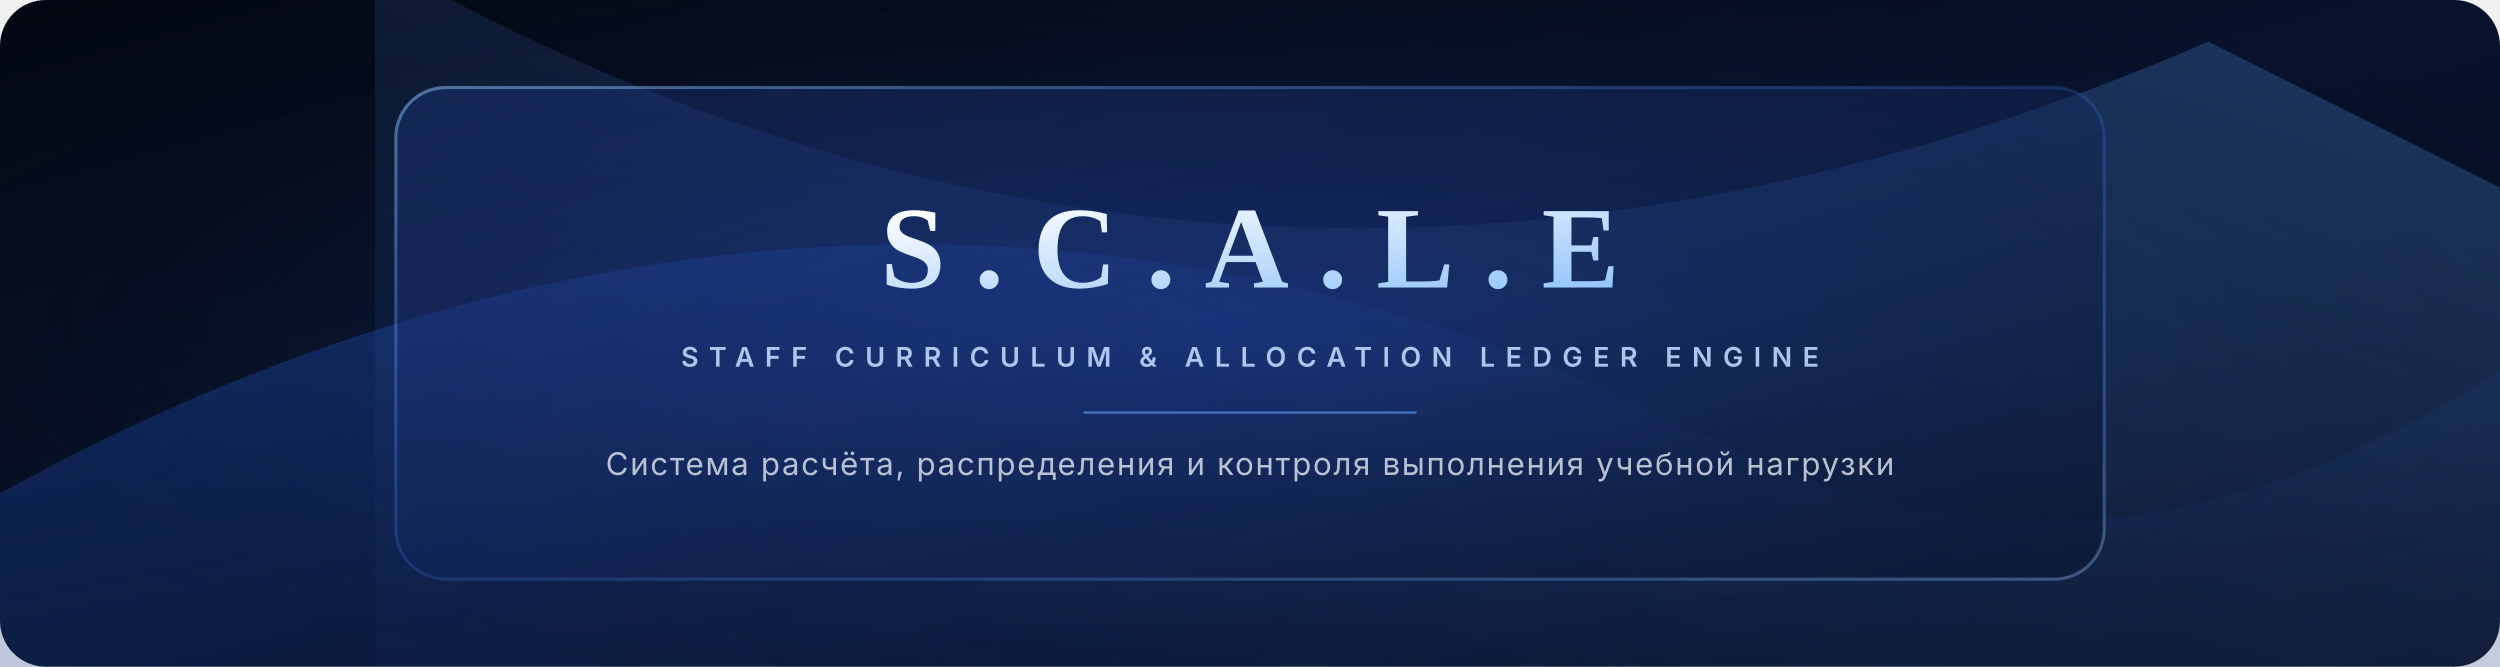
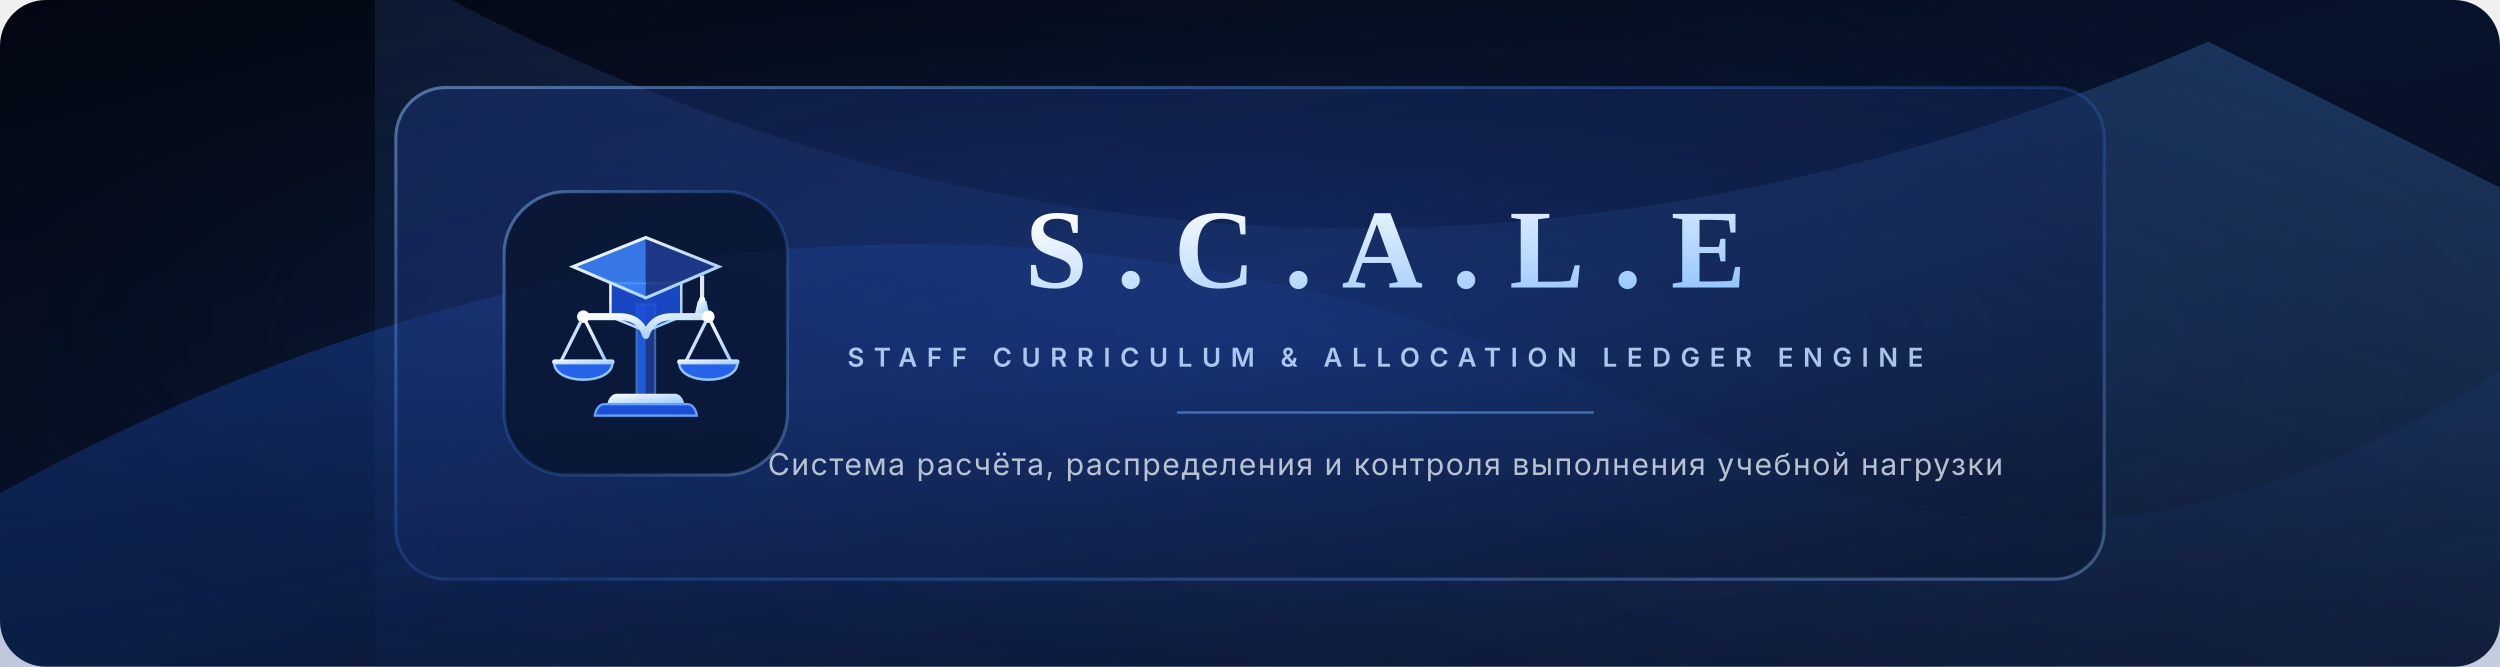
<svg xmlns="http://www.w3.org/2000/svg" viewBox="0 0 1200 320" width="100%">
  <defs>
    <linearGradient id="bg" x1="0" y1="0" x2="1" y2="1">
      <stop offset="0%" stop-color="#030712" />
      <stop offset="50%" stop-color="#07132c" />
      <stop offset="100%" stop-color="#050b1a" />
    </linearGradient>
    <radialGradient id="glow" cx="50%" cy="50%" r="60%">
      <stop offset="0%" stop-color="#1d4ed8" stop-opacity="0.45" />
      <stop offset="60%" stop-color="#0f2347" stop-opacity="0.2" />
      <stop offset="100%" stop-color="#030712" stop-opacity="0" />
    </radialGradient>
    <linearGradient id="wave1" x1="0" y1="0" x2="1" y2="1">
      <stop offset="0%" stop-color="#2563eb" stop-opacity="0.38" />
      <stop offset="100%" stop-color="#0a1936" stop-opacity="0.05" />
    </linearGradient>
    <linearGradient id="wave2" x1="1" y1="0" x2="0" y2="1">
      <stop offset="0%" stop-color="#60a5fa" stop-opacity="0.28" />
      <stop offset="100%" stop-color="#1e3a8a" stop-opacity="0.08" />
    </linearGradient>
    <linearGradient id="glass" x1="0" y1="0" x2="1" y2="1">
      <stop offset="0%" stop-color="#1e3a8a" stop-opacity="0.38" />
      <stop offset="100%" stop-color="#09152e" stop-opacity="0.58" />
    </linearGradient>
    <linearGradient id="borderGrad" x1="0" y1="0" x2="1" y2="1">
      <stop offset="0%" stop-color="#93c5fd" stop-opacity="0.5" />
      <stop offset="50%" stop-color="#3b82f6" stop-opacity="0.2" />
      <stop offset="100%" stop-color="#93c5fd" stop-opacity="0.35" />
    </linearGradient>
    <linearGradient id="titleGrad" x1="0" y1="0" x2="1" y2="1">
      <stop offset="0%" stop-color="#ffffff" />
      <stop offset="100%" stop-color="#93c5fd" />
    </linearGradient>
  </defs>
  <rect width="1200" height="320" rx="22" fill="url(#bg)" />
  <rect width="1200" height="320" rx="22" fill="url(#glow)" />
  <path d="M-40,260 C240,90 540,70 820,210 C980,290 1120,240 1240,150 L1240,340 L-40,340 Z" fill="url(#wave1)" />
  <path d="M180,-20 C460,140 760,150 1060,20 L1240,110 L1240,340 L180,340 Z" fill="url(#wave2)" />
  <rect x="190" y="42" width="820" height="236" rx="24" fill="url(#glass)" stroke="url(#borderGrad)" stroke-width="1.5" />
-   <text x="600" y="138" text-anchor="middle" fill="url(#titleGrad)" font-family="Georgia, 'Times New Roman', serif" font-size="56" font-weight="bold" letter-spacing="14">
+   <g transform="translate(242, 92)">
+     <rect x="0" y="0" width="136" height="136" rx="30" fill="#07132c" fill-opacity="0.76" stroke="url(#borderGrad)" stroke-width="1.5" />
+     <rect x="63.5" y="54" width="4.5" height="44" fill="#2563eb" fill-opacity="0.88" />
+     <rect x="68" y="54" width="4.5" height="44" fill="#1e3a8a" fill-opacity="0.95" />
+     <rect x="63.5" y="54" width="9" height="44" fill="none" stroke="#60a5fa" stroke-opacity="0.55" stroke-width="0.9" />
+     <path d="M51,44 L51,60 L68,67 L85,60 L85,44 Z" fill="#1d4ed8" fill-opacity="0.85" stroke="url(#titleGrad)" stroke-width="1.2" />
+     <line x1="95" y1="40.2" x2="95" y2="52" stroke="#e2e8f0" stroke-width="2" stroke-linecap="butt" />
+     <circle cx="95" cy="51.8" r="1.5" fill="#ffffff" />
+     <polygon points="93,52.3 97,52.3 98.5,58.8 91.5,58.8" fill="url(#titleGrad)" />
+     <polygon points="68,22 33,36 68,51" fill="#3b82f6" fill-opacity="0.9" />
+     <polygon points="68,22 103,36 68,51" fill="#1e3a8a" fill-opacity="0.95" />
+     <polygon points="68,22 103,36 68,51 33,36" fill="none" stroke="url(#titleGrad)" stroke-width="1.5" />
+     <path d="M38,60 L55,60 C62,60 66,63 68,69 C70,63 74,60 81,60 L98,60" fill="none" stroke="url(#titleGrad)" stroke-width="3.4" stroke-linecap="round" stroke-linejoin="round" />
+     <circle cx="38" cy="60" r="3" fill="#ffffff" />
+     <circle cx="98" cy="60" r="3" fill="#ffffff" />
+     <line x1="37" y1="62" x2="27" y2="82" stroke="url(#titleGrad)" stroke-width="1.6" />
+     <line x1="39" y1="62" x2="49" y2="82" stroke="url(#titleGrad)" stroke-width="1.6" />
+     <path d="M24,82 C24,93 52,93 52,82 Z" fill="#2563eb" stroke="#93c5fd" stroke-width="1.2" />
+     <rect x="23" y="80.5" width="30" height="2.4" rx="1.2" fill="url(#titleGrad)" />
+     <line x1="97" y1="62" x2="87" y2="82" stroke="url(#titleGrad)" stroke-width="1.6" />
+     <line x1="99" y1="62" x2="109" y2="82" stroke="url(#titleGrad)" stroke-width="1.6" />
+     <path d="M84,82 C84,93 112,93 112,82 Z" fill="#2563eb" stroke="#93c5fd" stroke-width="1.2" />
+     <rect x="83" y="80.5" width="30" height="2.4" rx="1.2" fill="url(#titleGrad)" />
+     <path d="M54,97 L82,97 C84,97 86,99 86.5,102 L49.5,102 C50,99 52,97 54,97 Z" fill="url(#titleGrad)" />
+     <path d="M48,102 L88,102 C90,102 92,104 92.5,107.5 L43.5,107.5 C44,104 46,102 48,102 Z" fill="#1d4ed8" stroke="#60a5fa" stroke-width="1.1" />
+   </g>
+   <text x="665" y="138" text-anchor="middle" fill="url(#titleGrad)" font-family="Georgia, 'Times New Roman', serif" font-size="54" font-weight="bold" letter-spacing="14">
    S.C.A.L.E
  </text>
-   <text x="600" y="176" text-anchor="middle" fill="#bfdbfe" opacity="0.88" font-family="'Segoe UI', Inter, system-ui, sans-serif" font-size="13" font-weight="600" letter-spacing="5">
+   <text x="665" y="176" text-anchor="middle" fill="#bfdbfe" opacity="0.88" font-family="'Segoe UI', Inter, system-ui, sans-serif" font-size="12.5" font-weight="600" letter-spacing="4.6">
    STAFF CURRICULUM &amp; ALLOCATION LEDGER ENGINE
  </text>
-   <line x1="520" y1="198" x2="680" y2="198" stroke="#60a5fa" stroke-opacity="0.55" stroke-width="1.2" />
-   <text x="600" y="228" text-anchor="middle" fill="#e2e8f0" opacity="0.8" font-family="'Segoe UI', Inter, system-ui, sans-serif" font-size="15" letter-spacing="0.8">
+   <line x1="565" y1="198" x2="765" y2="198" stroke="#60a5fa" stroke-opacity="0.55" stroke-width="1.2" />
+   <text x="665" y="228" text-anchor="middle" fill="#e2e8f0" opacity="0.8" font-family="'Segoe UI', Inter, system-ui, sans-serif" font-size="14.5" letter-spacing="0.7">
    Система расчёта, распределения и контроля выполнения учебной нагрузки
  </text>
</svg>
